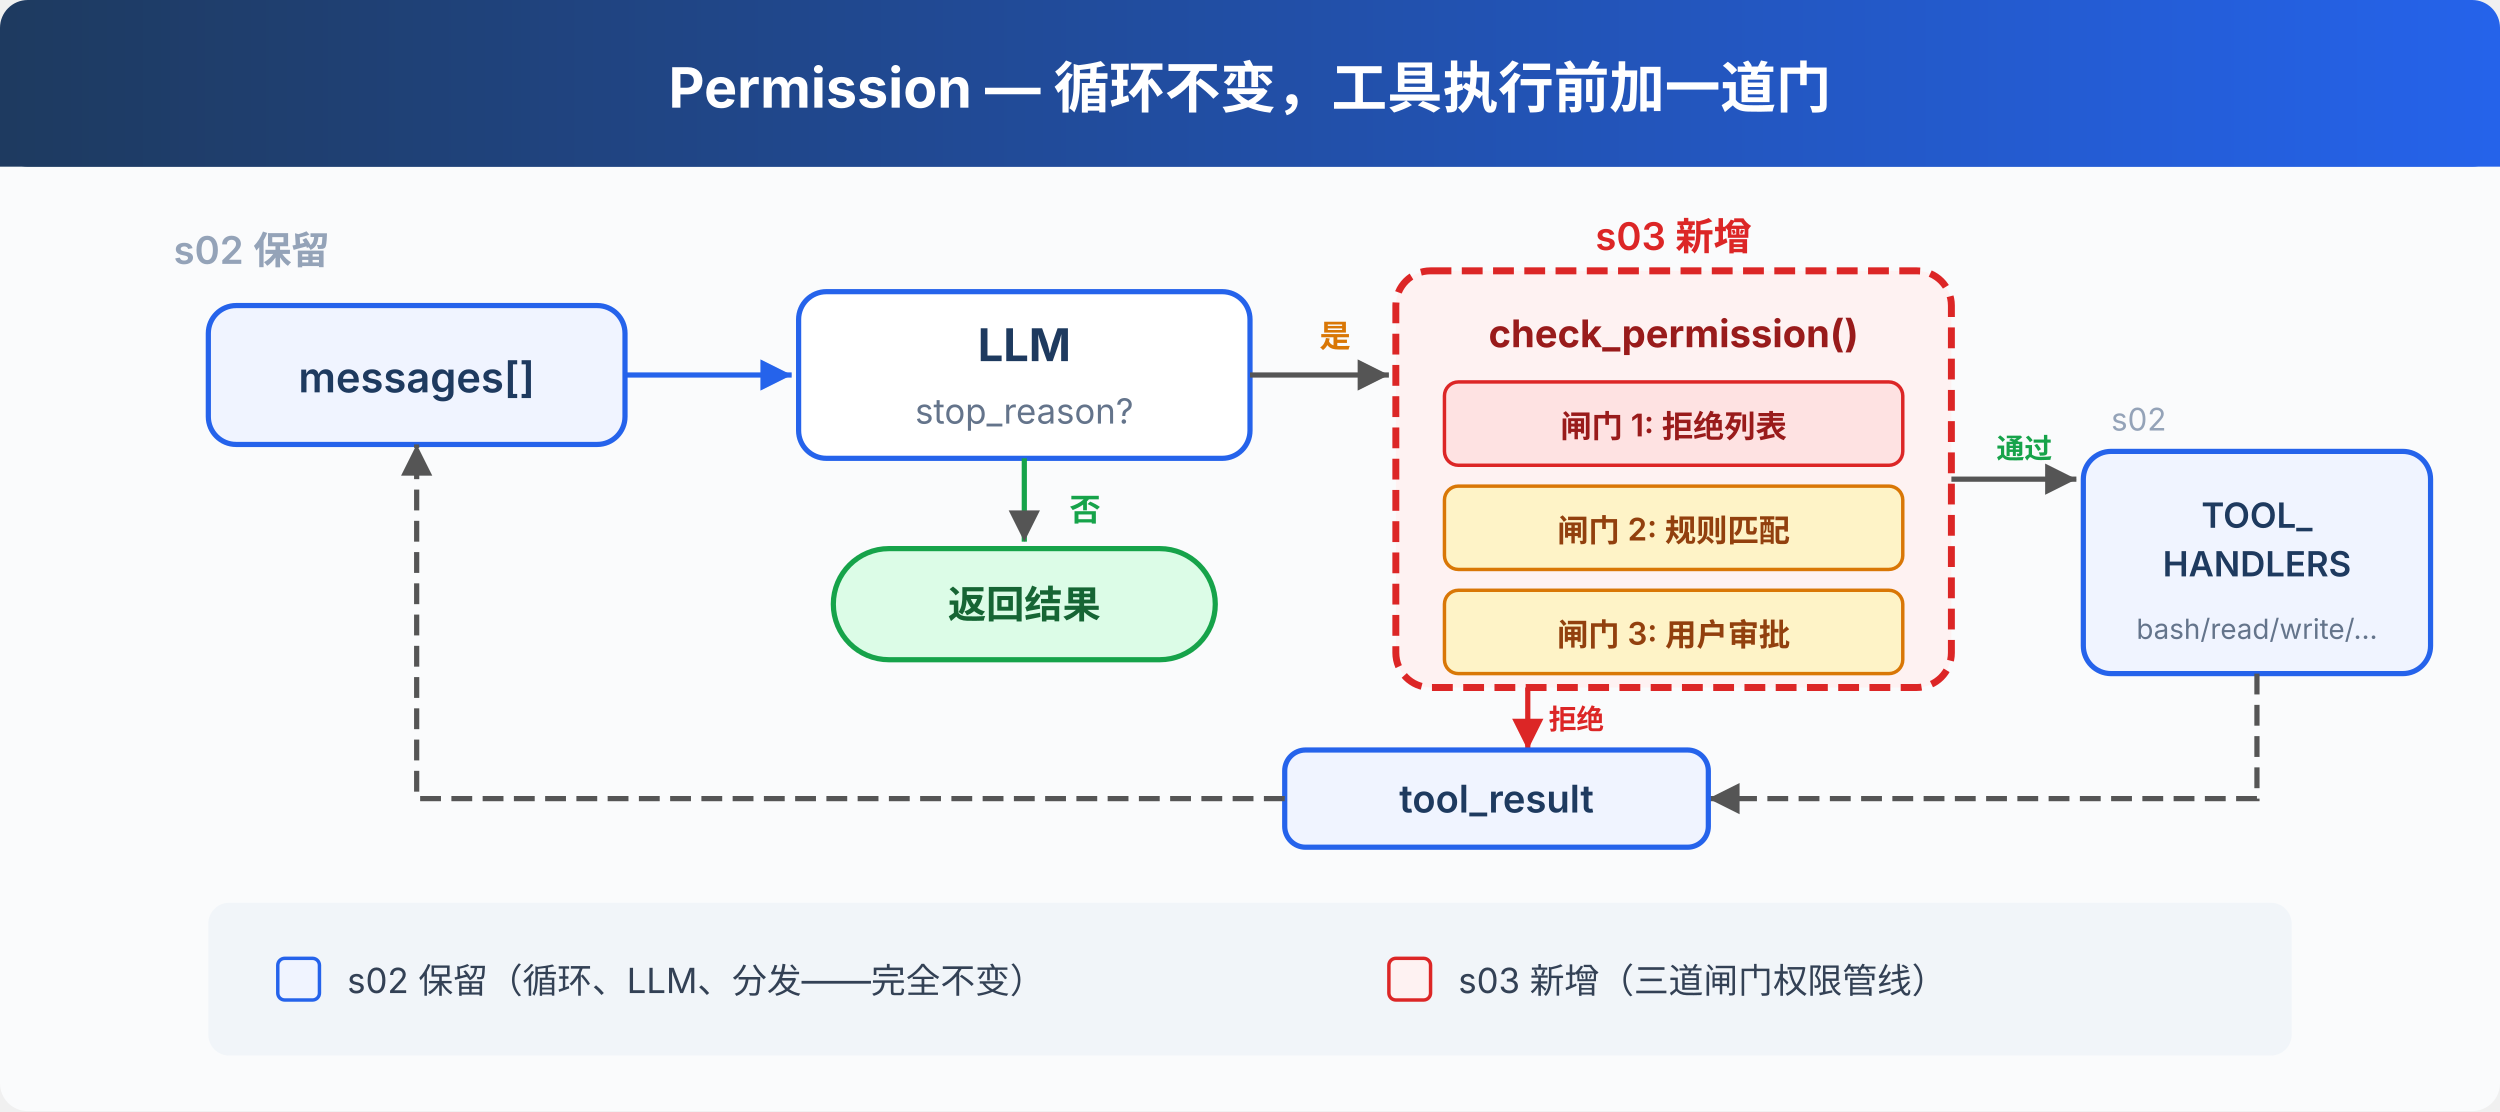
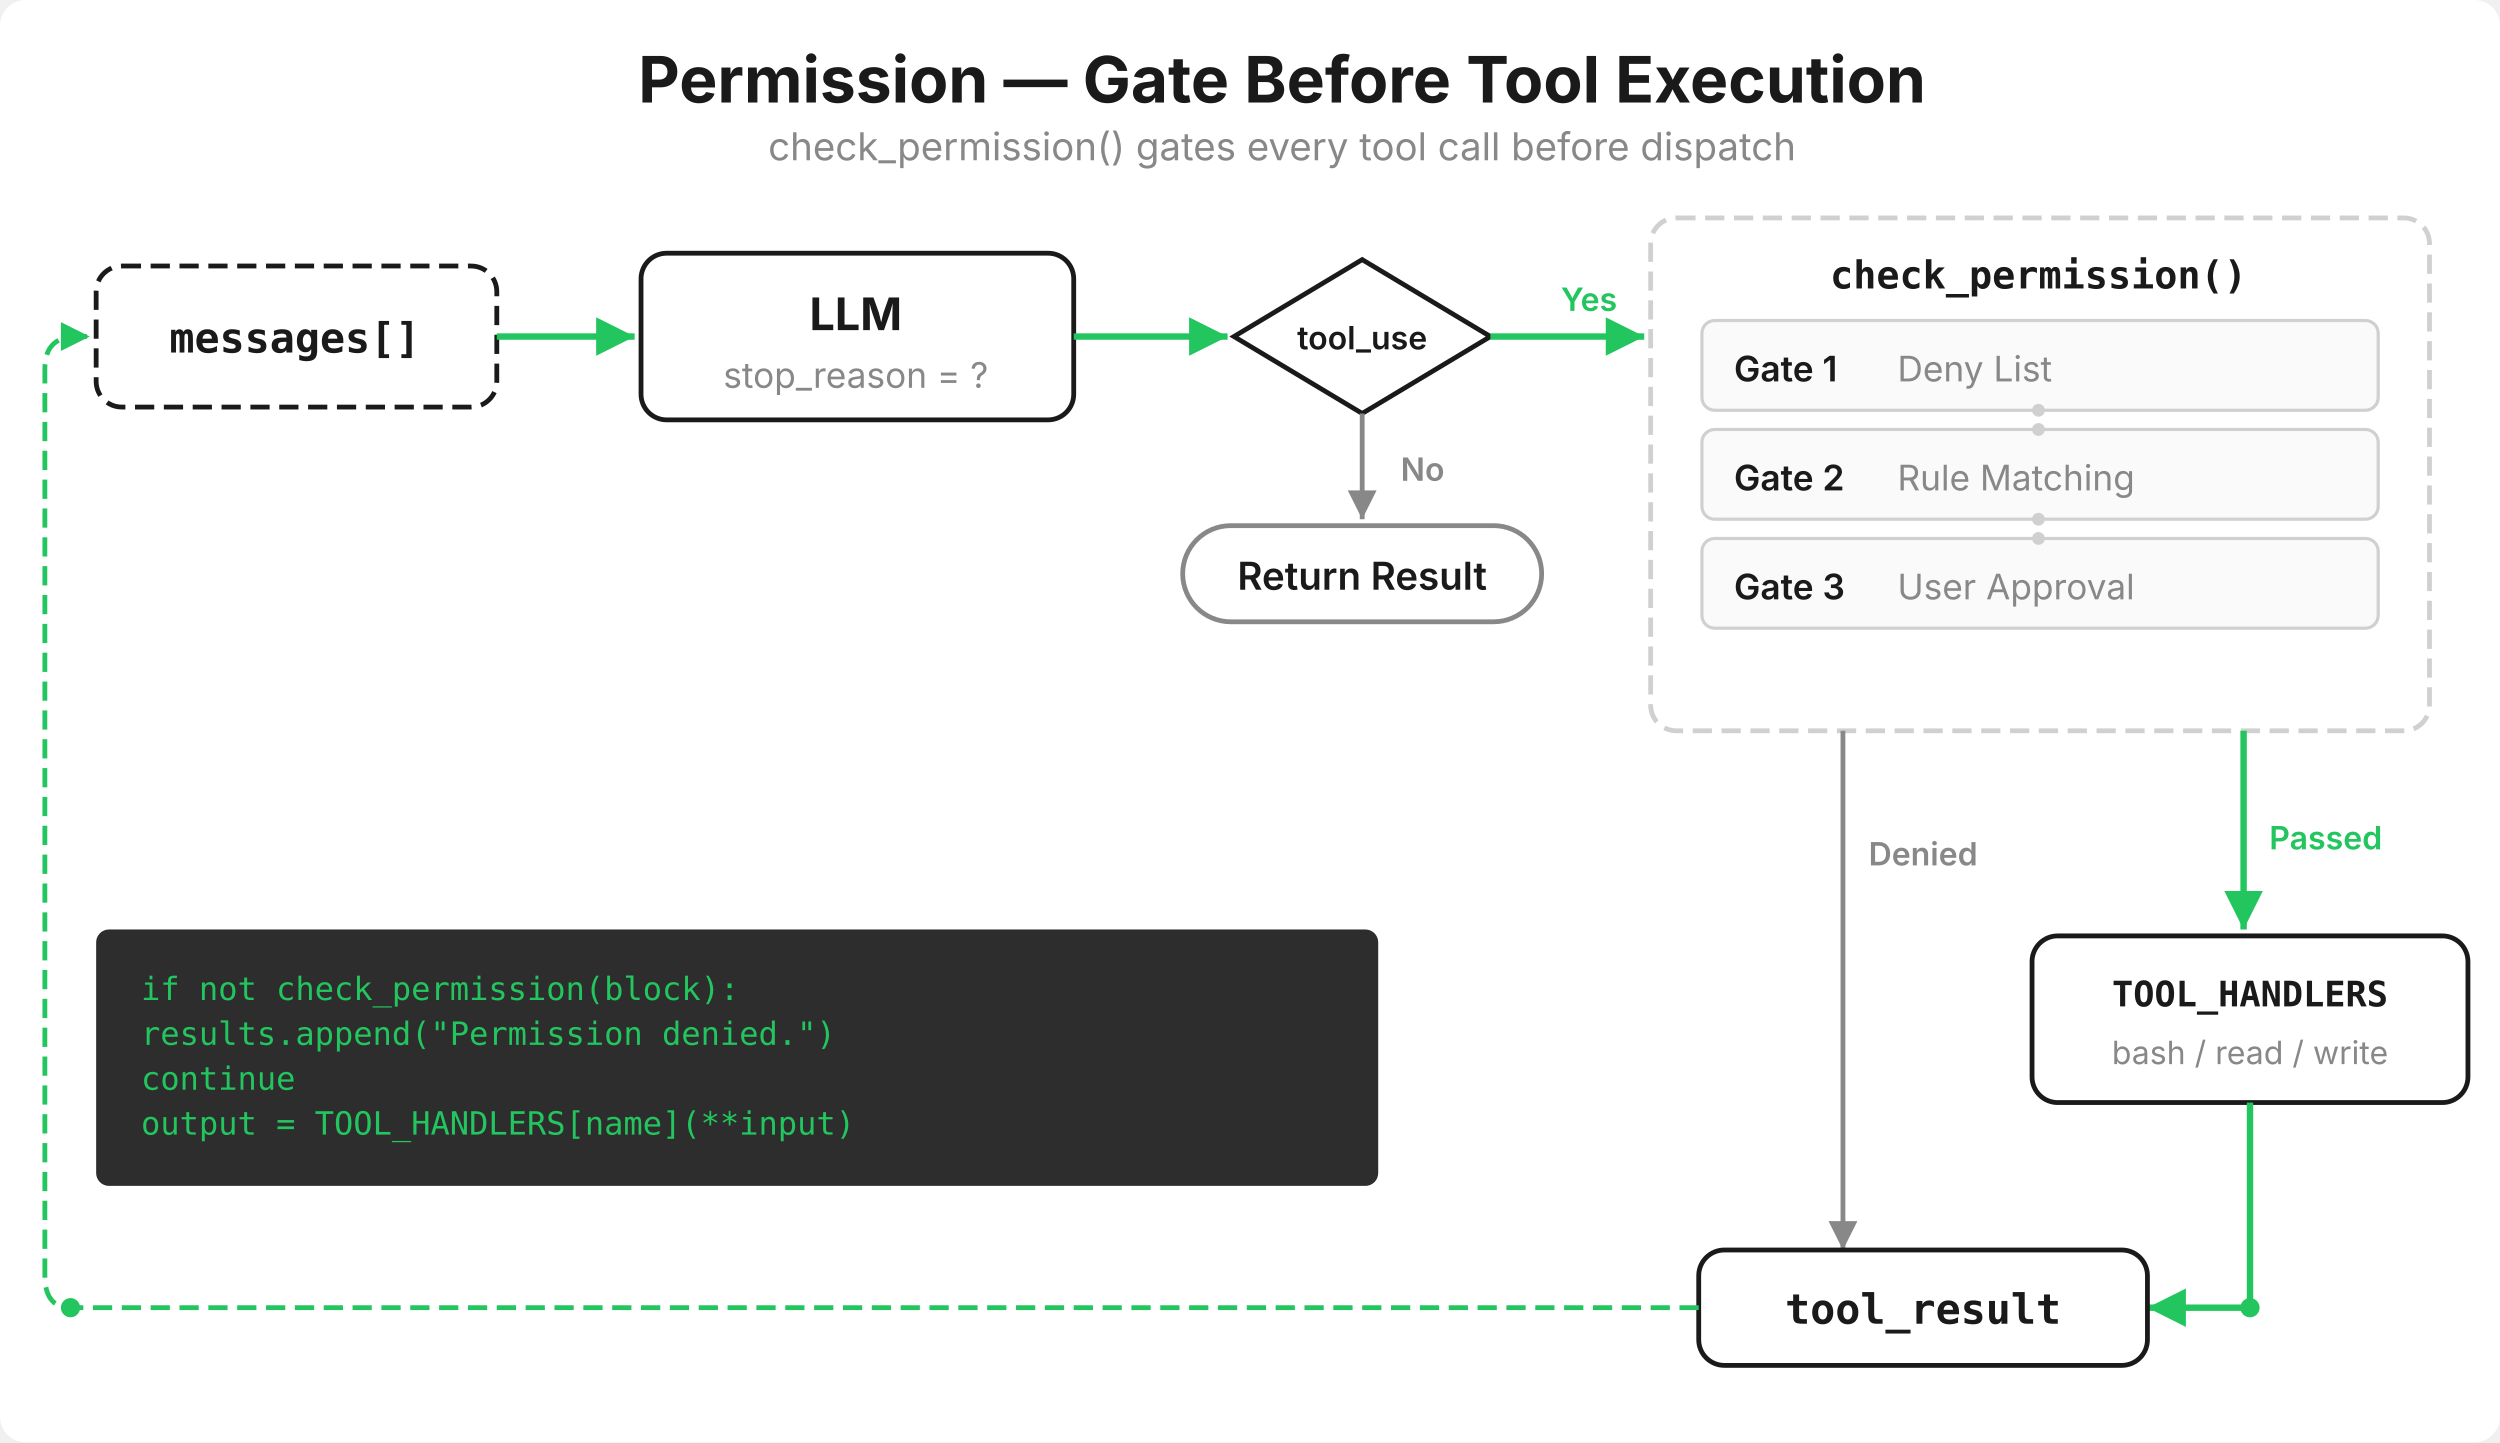
- <svg xmlns="http://www.w3.org/2000/svg" viewBox="0 0 720 320" font-family="system-ui, -apple-system, sans-serif">
+ <svg xmlns="http://www.w3.org/2000/svg" viewBox="0 0 780 450" font-family="system-ui, -apple-system, sans-serif">
  <defs>
-     <marker id="arrow" viewBox="0 0 10 10" refX="10" refY="5" markerWidth="6" markerHeight="6" orient="auto-start-reverse">
-       <path d="M 0 0 L 10 5 L 0 10 z" fill="#555" />
+     <marker id="ag" viewBox="0 0 10 10" refX="10" refY="5" markerWidth="6" markerHeight="6" orient="auto-start-reverse">
+       <path d="M 0 0 L 10 5 L 0 10 z" fill="#22c55e" />
    </marker>
-     <marker id="arrow-blue" viewBox="0 0 10 10" refX="10" refY="5" markerWidth="6" markerHeight="6" orient="auto-start-reverse">
-       <path d="M 0 0 L 10 5 L 0 10 z" fill="#2563eb" />
+     <marker id="ay" viewBox="0 0 10 10" refX="10" refY="5" markerWidth="6" markerHeight="6" orient="auto-start-reverse">
+       <path d="M 0 0 L 10 5 L 0 10 z" fill="#888888" />
    </marker>
-     <marker id="arrow-red" viewBox="0 0 10 10" refX="10" refY="5" markerWidth="6" markerHeight="6" orient="auto-start-reverse">
-       <path d="M 0 0 L 10 5 L 0 10 z" fill="#dc2626" />
-     </marker>
-     <linearGradient id="header" x1="0" y1="0" x2="1" y2="0">
-       <stop offset="0%" stop-color="#1e3a5f" />
-       <stop offset="100%" stop-color="#2563eb" />
-     </linearGradient>
  </defs>
-   <rect width="720" height="320" fill="#fafbfc" rx="8" />
-   <rect x="0" y="0" width="720" height="48" fill="url(#header)" rx="8" />
-   <rect x="0" y="40" width="720" height="8" fill="url(#header)" />
-   <text x="360" y="31" fill="#fff" font-size="16" font-weight="700" text-anchor="middle">Permission — 循环不变，工具执行前加一道门</text>
-   <text x="50" y="76" fill="#94a3b8" font-size="11" font-weight="600">s02 保留</text>
-   <rect x="60" y="88" width="120" height="40" rx="8" fill="#f0f4ff" stroke="#2563eb" stroke-width="1.5" />
-   <text x="120" y="113" fill="#1e3a5f" font-size="12" font-weight="600" text-anchor="middle">messages[]</text>
-   <line x1="180" y1="108" x2="228" y2="108" stroke="#2563eb" stroke-width="1.5" marker-end="url(#arrow-blue)" />
-   <rect x="230" y="84" width="130" height="48" rx="8" fill="#fff" stroke="#2563eb" stroke-width="1.5" />
-   <text x="295" y="104" fill="#1e3a5f" font-size="13" font-weight="700" text-anchor="middle">LLM</text>
-   <text x="295" y="122" fill="#64748b" font-size="10" text-anchor="middle">stop_reason?</text>
-   <line x1="295" y1="132" x2="295" y2="156" stroke="#16a34a" stroke-width="1.5" marker-end="url(#arrow)" />
-   <text x="308" y="150" fill="#16a34a" font-size="9" font-weight="600">否</text>
-   <rect x="240" y="158" width="110" height="32" rx="16" fill="#dcfce7" stroke="#16a34a" stroke-width="1.5" />
-   <text x="295" y="178" fill="#166534" font-size="11" font-weight="600" text-anchor="middle">返回结果</text>
-   <line x1="360" y1="108" x2="400" y2="108" stroke="#555" stroke-width="1.5" marker-end="url(#arrow)" />
-   <text x="380" y="100" fill="#d97706" font-size="9" font-weight="600">是</text>
-   <text x="482" y="72" fill="#dc2626" font-size="11" font-weight="600" text-anchor="middle">s03 新增</text>
-   <rect x="402" y="78" width="160" height="120" rx="10" fill="#fef2f2" stroke="#dc2626" stroke-width="2" stroke-dasharray="6,3" />
-   <text x="482" y="100" fill="#991b1b" font-size="11" font-weight="700" text-anchor="middle">check_permission()</text>
-   <rect x="416" y="110" width="132" height="24" rx="4" fill="#fee2e2" stroke="#dc2626" stroke-width="1" />
-   <text x="482" y="126" fill="#991b1b" font-size="9" font-weight="600" text-anchor="middle">闸门 1: 拒绝列表</text>
-   <rect x="416" y="140" width="132" height="24" rx="4" fill="#fef3c7" stroke="#d97706" stroke-width="1" />
-   <text x="482" y="156" fill="#92400e" font-size="9" font-weight="600" text-anchor="middle">闸门 2: 规则匹配</text>
-   <rect x="416" y="170" width="132" height="24" rx="4" fill="#fef3c7" stroke="#d97706" stroke-width="1" />
-   <text x="482" y="186" fill="#92400e" font-size="9" font-weight="600" text-anchor="middle">闸门 3: 用户审批</text>
-   <path d="M 440 198 L 440 216" fill="none" stroke="#dc2626" stroke-width="1.5" marker-end="url(#arrow-red)" />
-   <text x="446" y="210" fill="#dc2626" font-size="8" font-weight="600">拒绝</text>
-   <line x1="562" y1="138" x2="598" y2="138" stroke="#555" stroke-width="1.5" marker-end="url(#arrow)" />
-   <text x="575" y="132" fill="#16a34a" font-size="8" font-weight="600">通过</text>
-   <text x="608" y="124" fill="#94a3b8" font-size="9">s02</text>
-   <rect x="600" y="130" width="100" height="64" rx="8" fill="#f0f4ff" stroke="#2563eb" stroke-width="1.5" />
-   <text x="650" y="152" fill="#1e3a5f" font-size="10" font-weight="600" text-anchor="middle">TOOL_</text>
-   <text x="650" y="166" fill="#1e3a5f" font-size="10" font-weight="600" text-anchor="middle">HANDLERS</text>
-   <text x="650" y="184" fill="#64748b" font-size="8" text-anchor="middle">bash/read/write/...</text>
-   <path d="M 650 194 L 650 230 L 492 230" fill="none" stroke="#555" stroke-width="1.5" marker-end="url(#arrow)" stroke-dasharray="6,3" />
-   <rect x="370" y="216" width="122" height="28" rx="6" fill="#f0f4ff" stroke="#2563eb" stroke-width="1.5" />
-   <text x="431" y="234" fill="#1e3a5f" font-size="11" font-weight="600" text-anchor="middle">tool_result</text>
-   <path d="M 370 230 L 120 230 L 120 128" fill="none" stroke="#555" stroke-width="1.5" marker-end="url(#arrow)" stroke-dasharray="6,3" />
-   <rect x="60" y="260" width="600" height="44" rx="6" fill="#f1f5f9" />
-   <rect x="80" y="276" width="12" height="12" rx="2" fill="#f0f4ff" stroke="#2563eb" stroke-width="1" />
-   <text x="100" y="286" fill="#334155" font-size="10">s02 保留（循环、LLM、分发——完全不变）</text>
-   <rect x="400" y="276" width="12" height="12" rx="2" fill="#fef2f2" stroke="#dc2626" stroke-width="1" />
-   <text x="420" y="286" fill="#334155" font-size="10">s03 新增（三道闸门权限管线）</text>
+   <rect width="780" height="450" fill="#ffffff" rx="8" />
+   <text x="400" y="32" fill="#1a1a1a" font-size="20" font-weight="700" text-anchor="middle">Permission — Gate Before Tool Execution</text>
+   <text x="400" y="50" fill="#888888" font-size="12" text-anchor="middle">check_permission() gates every tool call before dispatch</text>
+   <rect x="30" y="83" width="125" height="44" rx="8" fill="#ffffff" stroke="#1a1a1a" stroke-width="1.5" stroke-dasharray="6,3" />
+   <text x="92" y="110" fill="#1a1a1a" font-size="13" font-weight="600" text-anchor="middle" font-family="monospace">messages[]</text>
+   <line x1="155" y1="105" x2="198" y2="105" stroke="#22c55e" stroke-width="2" marker-end="url(#ag)" />
+   <rect x="200" y="79" width="135" height="52" rx="8" fill="#ffffff" stroke="#1a1a1a" stroke-width="1.5" />
+   <text x="267" y="103" fill="#1a1a1a" font-size="14" font-weight="700" text-anchor="middle">LLM</text>
+   <text x="267" y="121" fill="#888888" font-size="11" text-anchor="middle">stop_reason = ?</text>
+   <line x1="335" y1="105" x2="383" y2="105" stroke="#22c55e" stroke-width="2" marker-end="url(#ag)" />
+   <polygon points="385,105 425,81 465,105 425,129" fill="#ffffff" stroke="#1a1a1a" stroke-width="1.5" />
+   <text x="425" y="109" fill="#1a1a1a" font-size="10" font-weight="600" text-anchor="middle">tool_use</text>
+   <line x1="425" y1="129" x2="425" y2="162" stroke="#888888" stroke-width="1.5" marker-end="url(#ay)" />
+   <text x="437" y="150" fill="#888888" font-size="10" font-weight="600">No</text>
+   <rect x="369" y="164" width="112" height="30" rx="15" fill="#ffffff" stroke="#888888" stroke-width="1.5" />
+   <text x="425" y="184" fill="#1a1a1a" font-size="12" font-weight="600" text-anchor="middle">Return Result</text>
+   <line x1="465" y1="105" x2="513" y2="105" stroke="#22c55e" stroke-width="2" marker-end="url(#ag)" />
+   <text x="487" y="97" fill="#22c55e" font-size="10" font-weight="600">Yes</text>
+   <rect x="515" y="68" width="243" height="160" rx="8" fill="#ffffff" stroke="#d0d0d0" stroke-width="1.5" stroke-dasharray="6,3" />
+   <text x="636" y="90" fill="#1a1a1a" font-size="12" font-weight="700" text-anchor="middle" font-family="monospace">check_permission()</text>
+   <rect x="531" y="100" width="211" height="28" rx="4" fill="#fafafa" stroke="#d0d0d0" stroke-width="1" />
+   <text x="541" y="119" fill="#1a1a1a" font-size="11" font-weight="600">Gate 1</text>
+   <text x="592" y="119" fill="#888888" font-size="11">Deny List</text>
+   <rect x="531" y="134" width="211" height="28" rx="4" fill="#fafafa" stroke="#d0d0d0" stroke-width="1" />
+   <text x="541" y="153" fill="#1a1a1a" font-size="11" font-weight="600">Gate 2</text>
+   <text x="592" y="153" fill="#888888" font-size="11">Rule Matching</text>
+   <rect x="531" y="168" width="211" height="28" rx="4" fill="#fafafa" stroke="#d0d0d0" stroke-width="1" />
+   <text x="541" y="187" fill="#1a1a1a" font-size="11" font-weight="600">Gate 3</text>
+   <text x="592" y="187" fill="#888888" font-size="11">User Approval</text>
+   <circle cx="636" cy="128" r="2" fill="#d0d0d0" />
+   <circle cx="636" cy="134" r="2" fill="#d0d0d0" />
+   <circle cx="636" cy="162" r="2" fill="#d0d0d0" />
+   <circle cx="636" cy="168" r="2" fill="#d0d0d0" />
+   <path d="M 575 228 L 575 390" fill="none" stroke="#888888" stroke-width="1.5" marker-end="url(#ay)" />
+   <text x="583" y="270" fill="#888888" font-size="10" font-weight="600">Denied</text>
+   <path d="M 700 228 L 700 290" fill="none" stroke="#22c55e" stroke-width="2" marker-end="url(#ag)" />
+   <text x="708" y="265" fill="#22c55e" font-size="10" font-weight="600">Passed</text>
+   <rect x="634" y="292" width="136" height="52" rx="8" fill="#ffffff" stroke="#1a1a1a" stroke-width="1.5" />
+   <text x="702" y="314" fill="#1a1a1a" font-size="11" font-weight="600" text-anchor="middle" font-family="monospace">TOOL_HANDLERS</text>
+   <text x="702" y="332" fill="#888888" font-size="10" text-anchor="middle">bash / read / write</text>
+   <path d="M 702 344 L 702 408 L 670 408" fill="none" stroke="#22c55e" stroke-width="2" marker-end="url(#ag)" />
+   <circle cx="702" cy="408" r="3" fill="#22c55e" />
+   <rect x="530" y="390" width="140" height="36" rx="8" fill="#ffffff" stroke="#1a1a1a" stroke-width="1.5" />
+   <text x="600" y="413" fill="#1a1a1a" font-size="13" font-weight="600" text-anchor="middle" font-family="monospace">tool_result</text>
+   <path d="M 530 408 L 22 408 Q 14 408 14 398 L 14 115 Q 14 105 24 105 L 28 105" fill="none" stroke="#22c55e" stroke-width="1.5" stroke-dasharray="6,3" marker-end="url(#ag)" />
+   <circle cx="22" cy="408" r="3" fill="#22c55e" />
+   <rect x="30" y="290" width="400" height="80" rx="4" fill="#2d2d2d" />
+   <text x="44" y="312" fill="#22c55e" font-size="10" font-family="monospace">if not check_permission(block):</text>
+   <text x="44" y="326" fill="#22c55e" font-size="10" font-family="monospace">    results.append("Permission denied.")</text>
+   <text x="44" y="340" fill="#22c55e" font-size="10" font-family="monospace">    continue</text>
+   <text x="44" y="354" fill="#22c55e" font-size="10" font-family="monospace">output = TOOL_HANDLERS[name](**input)</text>
</svg>
